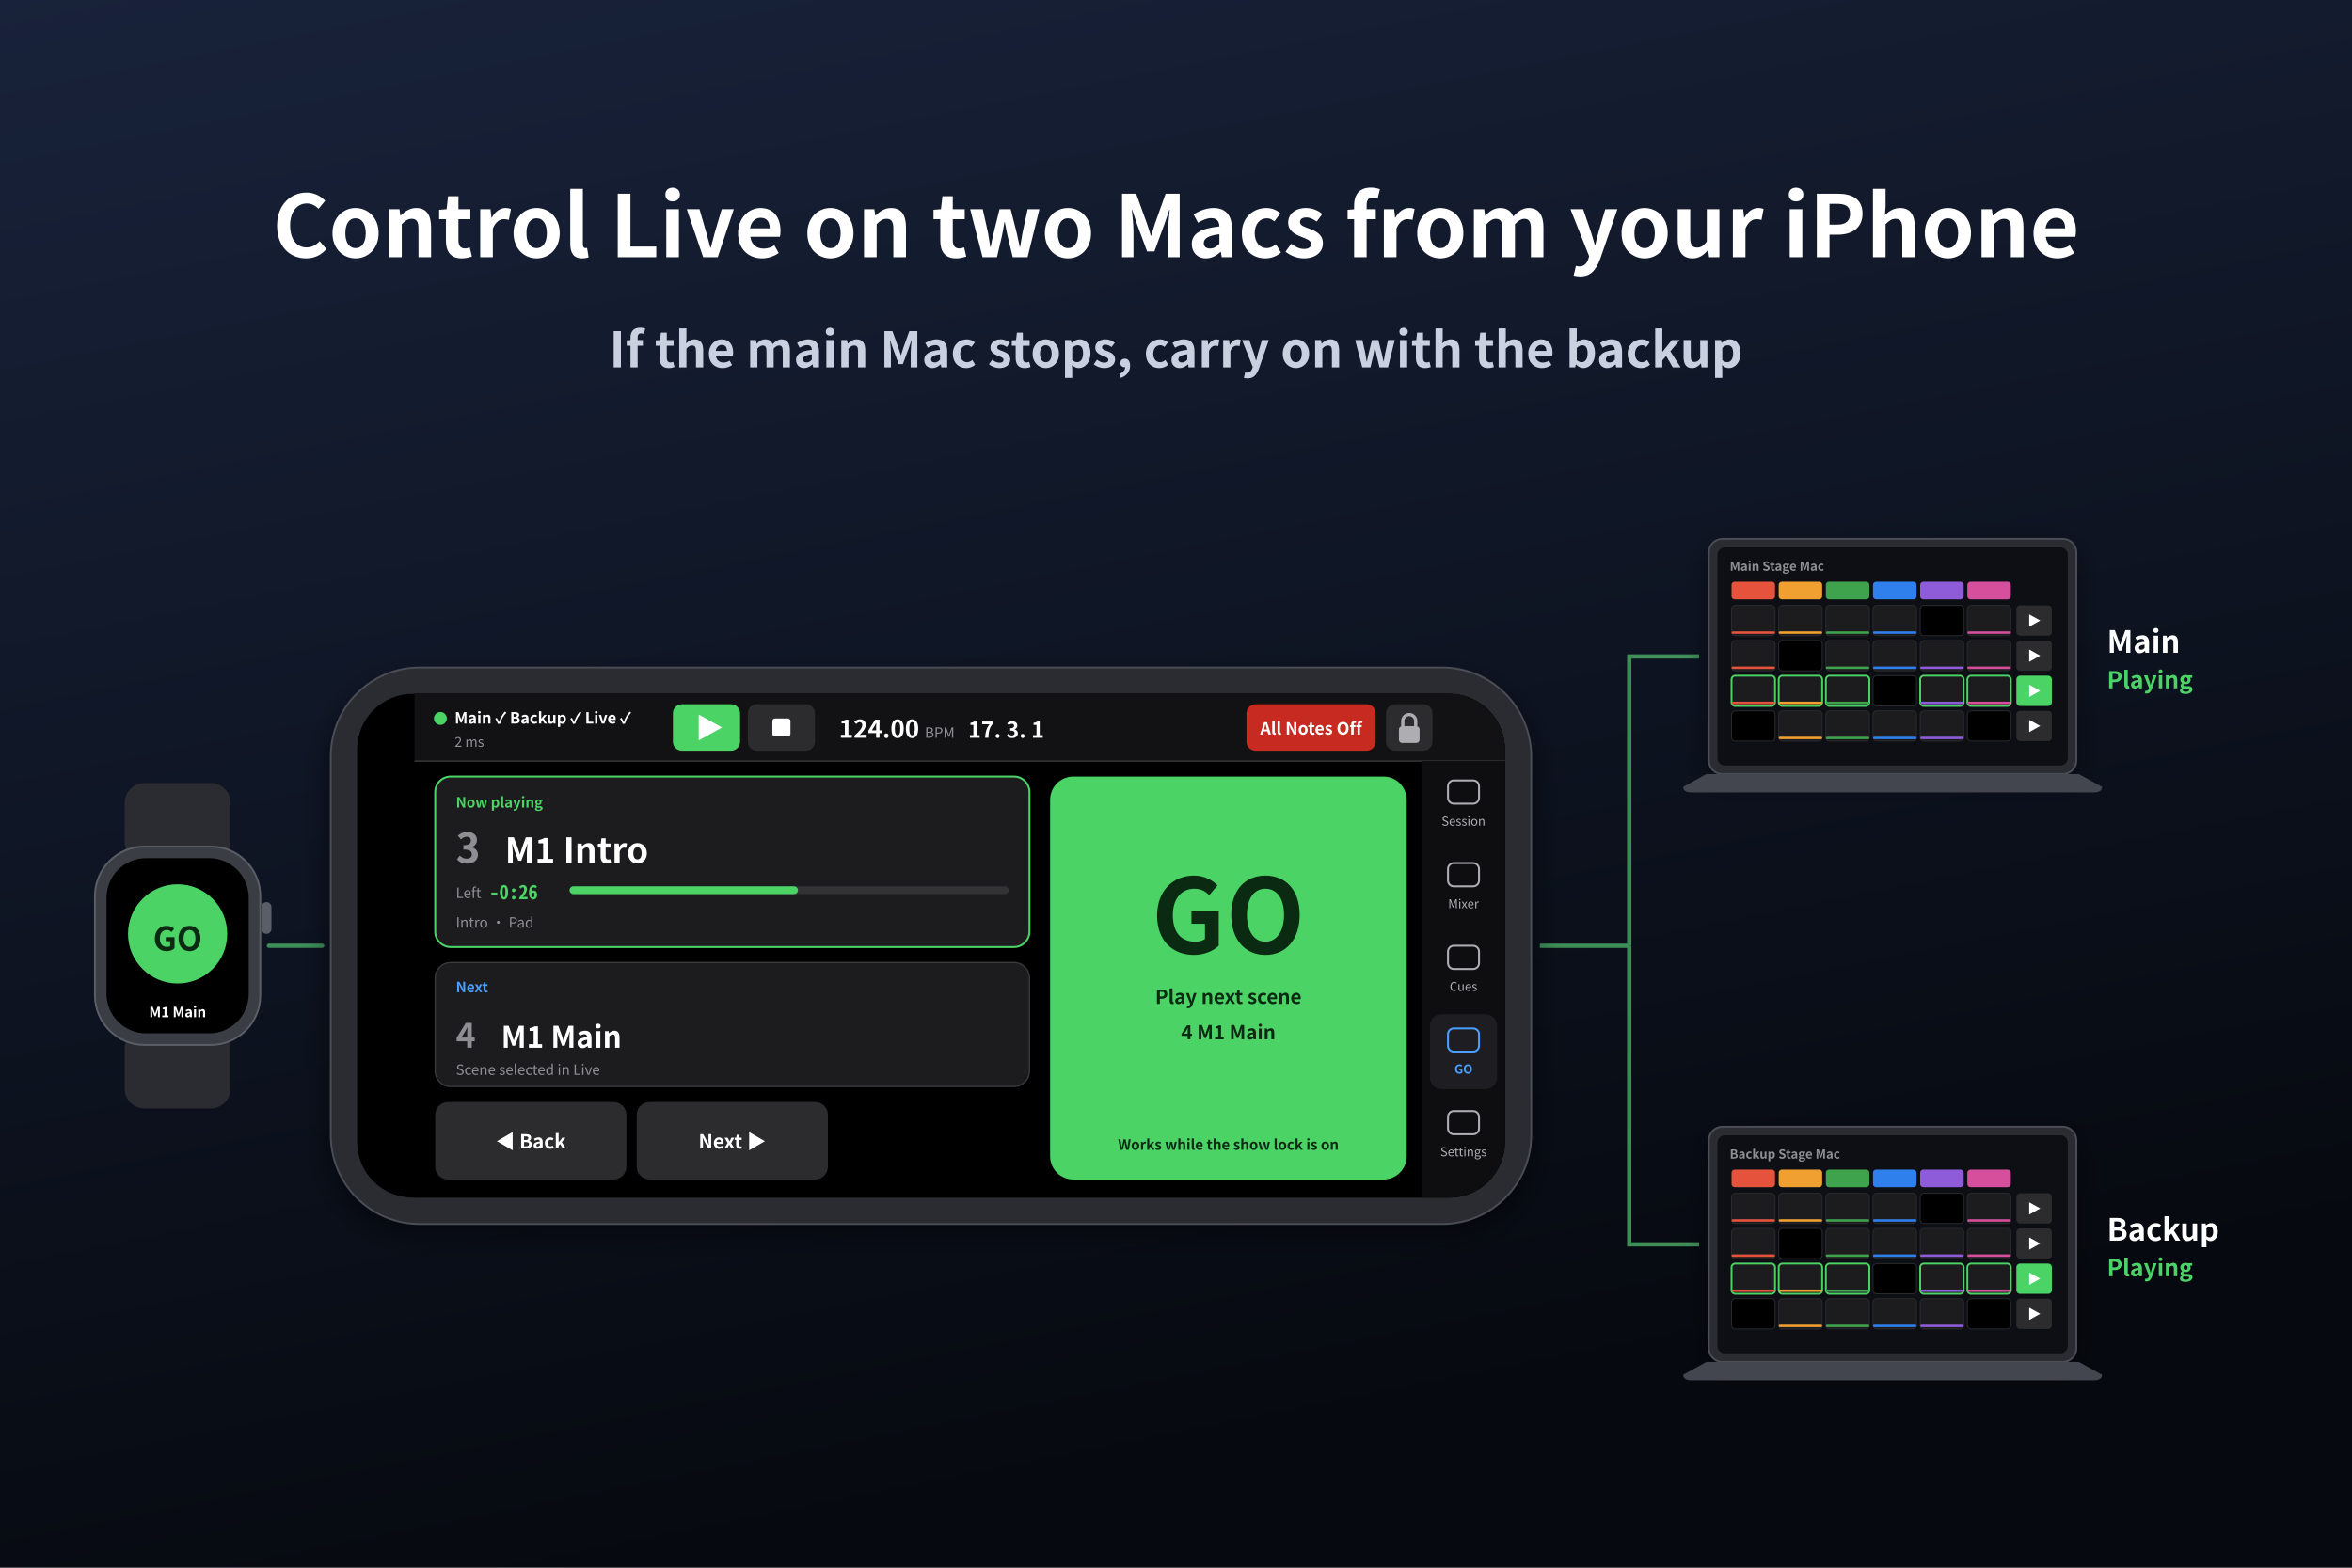
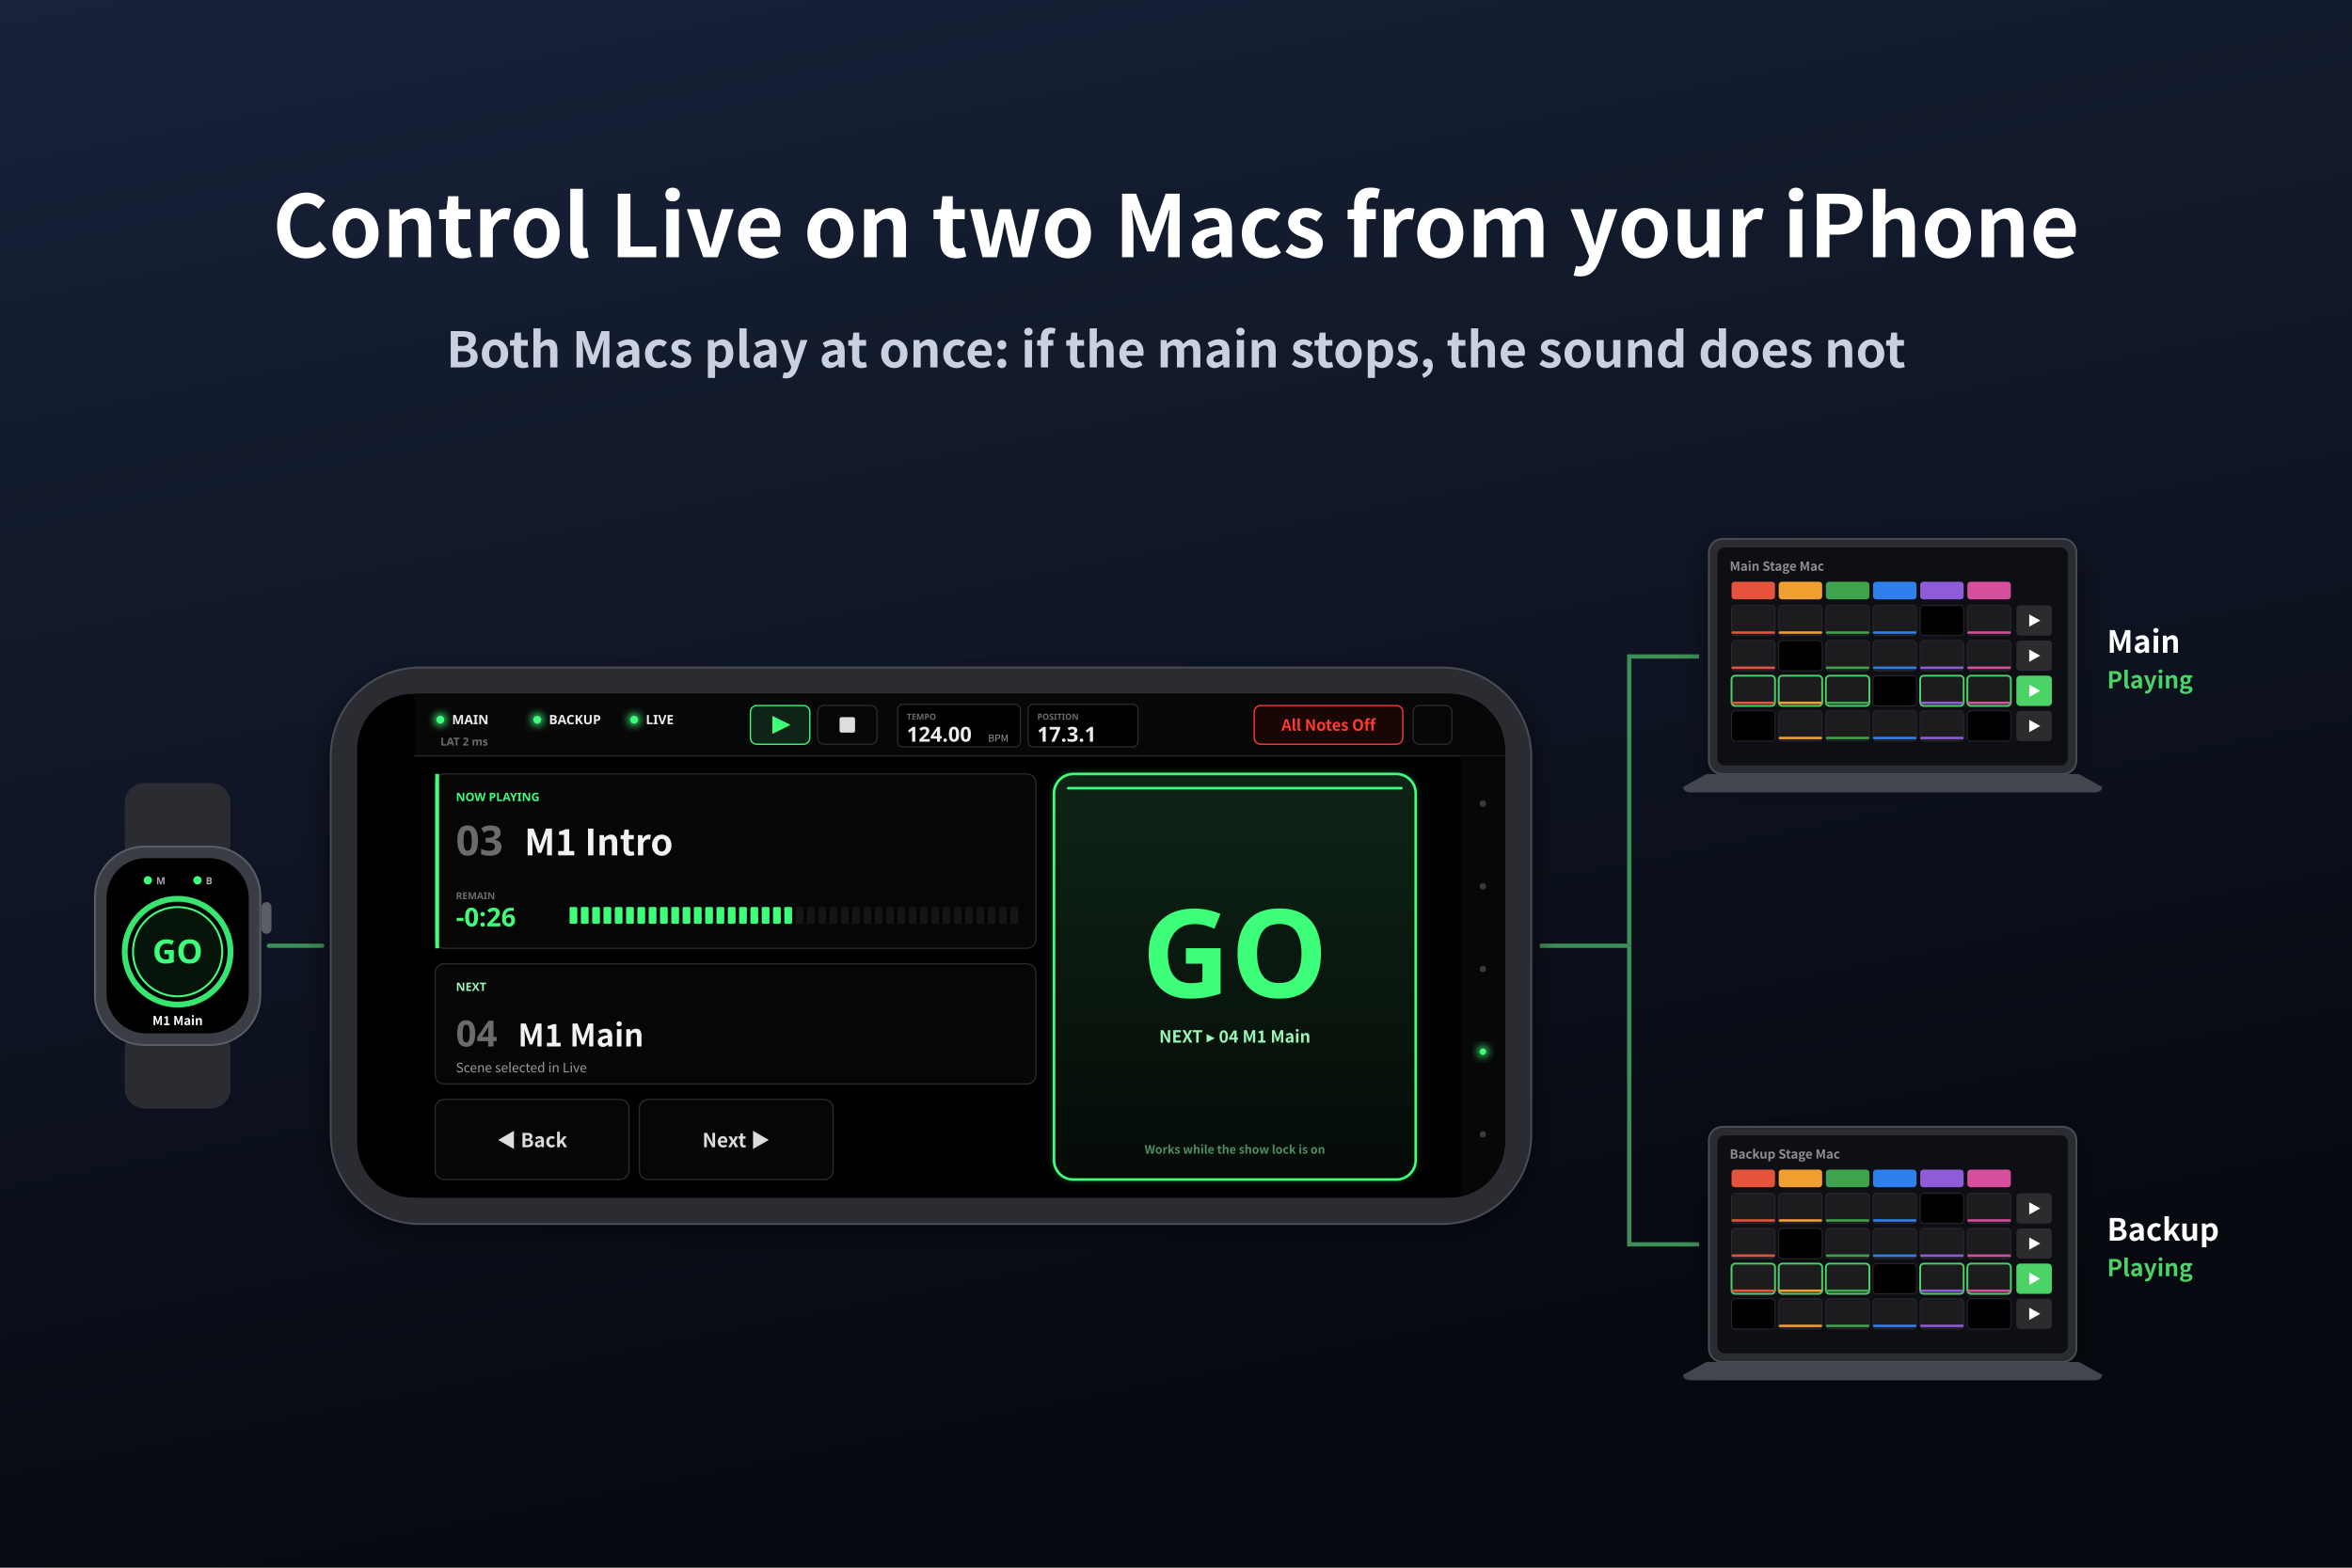
<svg xmlns="http://www.w3.org/2000/svg" width="3840" height="2560" viewBox="0 0 3840 2560">
  <defs>
    <linearGradient id="bg" x1="0" y1="0" x2="0.3" y2="1">
      <stop offset="0" stop-color="#18223A" />
      <stop offset="1" stop-color="#06090F" />
    </linearGradient>
    <filter id="soft" x="-10%" y="-10%" width="120%" height="140%">
      <feGaussianBlur stdDeviation="22" />
    </filter>
    <filter id="glow" x="-50%" y="-50%" width="200%" height="200%">
      <feGaussianBlur stdDeviation="9" />
    </filter>
  </defs>
  <rect x="0.0" y="0.0" width="3840.0" height="2560.0" rx="0.0" fill="url(#bg)" />
  <text x="1920.0" y="420.0" font-family="Noto Sans CJK JP" font-size="140" font-weight="800" fill="#FFFFFF" text-anchor="middle">Control Live on two Macs from your iPhone</text>
-   <text x="1920.0" y="600.0" font-family="Noto Sans CJK JP" font-size="80" font-weight="700" fill="#C9D1E0" text-anchor="middle">If the main Mac stops, carry on with the backup</text>
+   <text x="1920.0" y="600.0" font-family="Noto Sans CJK JP" font-size="80" font-weight="700" fill="#C9D1E0" text-anchor="middle">Both Macs play at once: if the main stops, the sound does not</text>
  <line x1="439.0" y1="1544.4" x2="526.0" y2="1544.4" stroke="#3E8E58" stroke-width="7" stroke-linecap="round" />
  <path d="M2514.0 1544.4 H2660.0" stroke="#3E8E58" stroke-width="7" fill="none" />
  <path d="M2660.0 1544.4 V1072.0 H2774.0" stroke="#3E8E58" stroke-width="7" fill="none" />
  <path d="M2660.0 1544.4 V2032.0 H2774.0" stroke="#3E8E58" stroke-width="7" fill="none" />
  <rect x="203.6" y="1278.7" width="172.8" height="129.6" rx="32.4" fill="#2A2C31" />
  <rect x="203.6" y="1680.5" width="172.8" height="129.6" rx="32.4" fill="#2A2C31" />
  <rect x="155.0" y="1382.4" width="270.0" height="324.0" rx="81.0" fill="#3A3D44" stroke="#5A5E66" stroke-width="3" />
  <rect x="173.9" y="1401.3" width="232.2" height="286.2" rx="64.8" fill="#000000" />
  <rect x="427.0" y="1473.1" width="16.2" height="51.8" rx="8.1" fill="#5A5E66" />
-   <circle cx="290.0" cy="1525.0" r="81.0" fill="#4CD366" />
-   <text x="290.0" y="1552.5" font-family="Noto Sans CJK JP" font-size="54.0" font-weight="800" fill="#0A2A12" text-anchor="middle">GO</text>
-   <text x="290.0" y="1661.0" font-family="Noto Sans CJK JP" font-size="22.95" font-weight="700" fill="#FFFFFF" text-anchor="middle">M1 Main</text>
+   <circle cx="241.4" cy="1437.5" r="6.8" fill="#3DFF7A" />
+   <text x="254.9" y="1444.0" font-family="JetBrains Mono" font-size="16.2" font-weight="700" fill="#AAAAAA" text-anchor="start">M</text>
+   <circle cx="322.4" cy="1437.5" r="6.8" fill="#3DFF7A" />
+   <text x="335.9" y="1444.0" font-family="JetBrains Mono" font-size="16.2" font-weight="700" fill="#AAAAAA" text-anchor="start">B</text>
+   <circle cx="290.0" cy="1554.1" r="86.4" fill="none" stroke="#3DFF7A" stroke-width="9.5" opacity="0.9" />
+   <circle cx="290.0" cy="1554.1" r="72.9" fill="#06140A" stroke="#3DFF7A" stroke-width="3.2" />
+   <text x="290.0" y="1573.0" font-family="JetBrains Mono" font-size="54.0" font-weight="800" fill="#3DFF7A" text-anchor="middle">GO</text>
+   <text x="290.0" y="1674.0" font-family="Noto Sans CJK JP" font-size="20.25" font-weight="700" fill="#FFFFFF" text-anchor="middle">M1 Main</text>
  <rect x="534.0" y="1108.0" width="1972.0" height="908.8" rx="145.4" fill="#000000" opacity="0.45" filter="url(#soft)" />
  <rect x="540.0" y="1090.0" width="1960.0" height="908.8" rx="145.4" fill="#2A2C31" stroke="#4A4D55" stroke-width="3" />
  <clipPath id="scr">
    <rect x="583.1" y="1133.1" width="1873.8" height="822.5" rx="90.5" />
  </clipPath>
  <g clip-path="url(#scr)">
    <rect x="583.1" y="1133.1" width="1873.8" height="822.5" rx="0.0" fill="#000000" />
    <g transform="translate(676.8 1133.1) scale(1.05455)">
+       <defs>
+         <filter id="ledglow" x="-50%" y="-50%" width="200%" height="200%">
+           <feGaussianBlur stdDeviation="6" />
+         </filter>
+         <linearGradient id="gokey" x1="0" y1="0" x2="0" y2="1">
+           <stop offset="0" stop-color="#0E2416" />
+           <stop offset="1" stop-color="#050B07" />
+         </linearGradient>
+       </defs>
      <rect x="0.0" y="0.0" width="1688.0" height="780.0" rx="0.0" fill="#000000" />
-       <rect x="0.0" y="0.0" width="1688.0" height="104.0" rx="0.0" fill="#121214" />
-       <line x1="0" y1="104" x2="1688" y2="104" stroke="#3A3A3C" stroke-width="2" />
-       <circle cx="40" cy="38" r="10" fill="#4CD366" />
-       <text x="62.0" y="46.0" font-family="Noto Sans CJK JP" font-size="24" font-weight="700" fill="#FFFFFF" text-anchor="start">Main ✓ Backup ✓ Live ✓</text>
-       <text x="62.0" y="82.0" font-family="Noto Sans CJK JP" font-size="21" font-weight="400" fill="#8E8E93" text-anchor="start">2 ms</text>
-       <rect x="400.0" y="16.0" width="104.0" height="72.0" rx="14.0" fill="#4CD366" />
-       <path d="M440 32 L476 52 L440 72 Z" fill="#FFFFFF" />
-       <rect x="516.0" y="16.0" width="104.0" height="72.0" rx="14.0" fill="#2C2C2E" />
-       <rect x="554.0" y="38.0" width="28.0" height="28.0" rx="4.0" fill="#FFFFFF" />
-       <text x="657.0" y="68.0" font-family="Noto Sans CJK JP" font-size="38" font-weight="700" fill="#FFFFFF" text-anchor="start">124.00</text>
-       <text x="790.0" y="68.0" font-family="Noto Sans CJK JP" font-size="22" font-weight="400" fill="#8E8E93" text-anchor="start">BPM</text>
-       <text x="857.0" y="68.0" font-family="Noto Sans CJK JP" font-size="34" font-weight="700" fill="#FFFFFF" text-anchor="start">17. 3. 1</text>
-       <rect x="1288.0" y="16.0" width="200.0" height="72.0" rx="14.0" fill="#C62A20" />
-       <text x="1388.0" y="63.0" font-family="Noto Sans CJK JP" font-size="26" font-weight="700" fill="#FFFFFF" text-anchor="middle">All Notes Off</text>
-       <rect x="1504.0" y="16.0" width="72.0" height="72.0" rx="14.0" fill="#2C2C2E" />
-       <rect x="1524.0" y="50.0" width="32.0" height="26.0" rx="5.0" fill="#AEAEB2" />
-       <path d="M1530 50 v-8 a10 10 0 0 1 20 0 v8" fill="none" stroke="#AEAEB2" stroke-width="5" />
-       <rect x="1560.0" y="104.0" width="128.0" height="676.0" rx="0.0" fill="#0E0E10" />
-       <rect x="1600.0" y="134.0" width="48.0" height="36.0" rx="9.0" fill="none" stroke="#AEAEB2" stroke-width="3" />
-       <text x="1624.0" y="204.0" font-family="Noto Sans CJK JP" font-size="19" font-weight="400" fill="#AEAEB2" text-anchor="middle">Session</text>
-       <rect x="1600.0" y="262.0" width="48.0" height="36.0" rx="9.0" fill="none" stroke="#AEAEB2" stroke-width="3" />
-       <text x="1624.0" y="332.0" font-family="Noto Sans CJK JP" font-size="19" font-weight="400" fill="#AEAEB2" text-anchor="middle">Mixer</text>
-       <rect x="1600.0" y="390.0" width="48.0" height="36.0" rx="9.0" fill="none" stroke="#AEAEB2" stroke-width="3" />
-       <text x="1624.0" y="460.0" font-family="Noto Sans CJK JP" font-size="19" font-weight="400" fill="#AEAEB2" text-anchor="middle">Cues</text>
-       <rect x="1572.0" y="496.0" width="104.0" height="116.0" rx="18.0" fill="#1E1E22" />
-       <rect x="1600.0" y="518.0" width="48.0" height="36.0" rx="9.0" fill="none" stroke="#4A9EFF" stroke-width="3" />
-       <text x="1624.0" y="588.0" font-family="Noto Sans CJK JP" font-size="19" font-weight="700" fill="#4A9EFF" text-anchor="middle">GO</text>
-       <rect x="1600.0" y="646.0" width="48.0" height="36.0" rx="9.0" fill="none" stroke="#AEAEB2" stroke-width="3" />
-       <text x="1624.0" y="716.0" font-family="Noto Sans CJK JP" font-size="19" font-weight="400" fill="#AEAEB2" text-anchor="middle">Settings</text>
-       <rect x="32.0" y="128.0" width="920.0" height="264.0" rx="24.0" fill="#1C1C1E" stroke="#4CD366" stroke-width="3" />
-       <text x="64.0" y="176.0" font-family="Noto Sans CJK JP" font-size="22" font-weight="700" fill="#4CD366" text-anchor="start">Now playing</text>
-       <text x="64.0" y="262.0" font-family="Noto Sans CJK JP" font-size="64" font-weight="700" fill="#8E8E93" text-anchor="start">3</text>
-       <text x="140.0" y="262.0" font-family="Noto Sans CJK JP" font-size="54" font-weight="700" fill="#FFFFFF" text-anchor="start">M1 Intro</text>
-       <text x="64.0" y="316.0" font-family="Noto Sans CJK JP" font-size="22" font-weight="400" fill="#8E8E93" text-anchor="start">Left</text>
-       <text x="116.0" y="318.0" font-family="Noto Sans Mono CJK JP" font-size="30" font-weight="700" fill="#4CD366" text-anchor="start">-0:26</text>
-       <rect x="240.0" y="298.0" width="680.0" height="12.0" rx="6.0" fill="#333336" />
-       <rect x="240.0" y="298.0" width="353.6" height="12.0" rx="6.0" fill="#4CD366" />
-       <text x="64.0" y="362.0" font-family="Noto Sans CJK JP" font-size="22" font-weight="400" fill="#8E8E93" text-anchor="start">Intro ・ Pad</text>
-       <rect x="32.0" y="416.0" width="920.0" height="192.0" rx="24.0" fill="#1C1C1E" stroke="#3A3A3C" stroke-width="2" />
-       <text x="64.0" y="462.0" font-family="Noto Sans CJK JP" font-size="22" font-weight="700" fill="#4A9EFF" text-anchor="start">Next</text>
-       <text x="64.0" y="548.0" font-family="Noto Sans CJK JP" font-size="52" font-weight="700" fill="#8E8E93" text-anchor="start">4</text>
-       <text x="134.0" y="548.0" font-family="Noto Sans CJK JP" font-size="46" font-weight="700" fill="#FFFFFF" text-anchor="start">M1 Main</text>
-       <text x="64.0" y="590.0" font-family="Noto Sans CJK JP" font-size="22" font-weight="400" fill="#8E8E93" text-anchor="start">Scene selected in Live</text>
-       <rect x="32.0" y="632.0" width="296.0" height="120.0" rx="20.0" fill="#2C2C2E" />
-       <text x="180.0" y="704.0" font-family="Noto Sans CJK JP" font-size="30" font-weight="700" fill="#FFFFFF" text-anchor="middle">◀ Back</text>
-       <rect x="344.0" y="632.0" width="296.0" height="120.0" rx="20.0" fill="#2C2C2E" />
-       <text x="492.0" y="704.0" font-family="Noto Sans CJK JP" font-size="30" font-weight="700" fill="#FFFFFF" text-anchor="middle">Next ▶</text>
-       <rect x="984.0" y="128.0" width="552.0" height="624.0" rx="36.0" fill="#4CD366" />
-       <text x="1260.0" y="402.0" font-family="Noto Sans CJK JP" font-size="160" font-weight="800" fill="#0A2A12" text-anchor="middle">GO</text>
-       <text x="1260.0" y="480.0" font-family="Noto Sans CJK JP" font-size="30" font-weight="700" fill="#0A2A12" text-anchor="middle">Play next scene</text>
-       <text x="1260.0" y="535.0" font-family="Noto Sans CJK JP" font-size="30" font-weight="700" fill="#0A2A12" text-anchor="middle">4 M1 Main</text>
-       <text x="1260.0" y="706.0" font-family="Noto Sans CJK JP" font-size="22" font-weight="700" fill="#0A2A12" text-anchor="middle">Works while the show lock is on</text>
+       <rect x="0.0" y="0.0" width="1688.0" height="96.0" rx="0.0" fill="#070707" />
+       <line x1="0" y1="96" x2="1688" y2="96" stroke="#2A2A2A" stroke-width="2" />
+       <circle cx="40" cy="40" r="9" fill="#3DFF7A" filter="url(#ledglow)" />
+       <circle cx="40" cy="40" r="6" fill="#3DFF7A" />
+       <text x="58.0" y="47.0" font-family="JetBrains Mono" font-size="20" font-weight="700" fill="#EDEDED" text-anchor="start">MAIN</text>
+       <circle cx="190" cy="40" r="9" fill="#3DFF7A" filter="url(#ledglow)" />
+       <circle cx="190" cy="40" r="6" fill="#3DFF7A" />
+       <text x="208.0" y="47.0" font-family="JetBrains Mono" font-size="20" font-weight="700" fill="#EDEDED" text-anchor="start">BACKUP</text>
+       <circle cx="340" cy="40" r="9" fill="#3DFF7A" filter="url(#ledglow)" />
+       <circle cx="340" cy="40" r="6" fill="#3DFF7A" />
+       <text x="358.0" y="47.0" font-family="JetBrains Mono" font-size="20" font-weight="700" fill="#EDEDED" text-anchor="start">LIVE</text>
+       <text x="40.0" y="80.0" font-family="JetBrains Mono" font-size="17" font-weight="700" fill="#6B6B6B" text-anchor="start">LAT 2 ms</text>
+       <rect x="520.0" y="18.0" width="92.0" height="60.0" rx="10.0" fill="#0E2416" stroke="#3DFF7A" stroke-width="2" />
+       <path d="M554 34 L582 48 L554 62 Z" fill="#3DFF7A" />
+       <rect x="624.0" y="18.0" width="92.0" height="60.0" rx="10.0" fill="#060606" stroke="#2A2A2A" stroke-width="2" />
+       <rect x="658.0" y="36.0" width="24.0" height="24.0" rx="3.0" fill="#DDDDDD" />
+       <rect x="748.0" y="16.0" width="190.0" height="66.0" rx="8.0" fill="#000000" stroke="#2A2A2A" stroke-width="2" />
+       <text x="762.0" y="40.0" font-family="JetBrains Mono" font-size="13" font-weight="700" fill="#6B6B6B" text-anchor="start">TEMPO</text>
+       <text x="762.0" y="74.0" font-family="JetBrains Mono" font-size="32" font-weight="700" fill="#EDEDED" text-anchor="start">124.00</text>
+       <text x="888.0" y="74.0" font-family="Noto Sans CJK JP" font-size="15" font-weight="400" fill="#9A9A9A" text-anchor="start">BPM</text>
+       <rect x="950.0" y="16.0" width="170.0" height="66.0" rx="8.0" fill="#000000" stroke="#2A2A2A" stroke-width="2" />
+       <text x="964.0" y="40.0" font-family="JetBrains Mono" font-size="13" font-weight="700" fill="#6B6B6B" text-anchor="start">POSITION</text>
+       <text x="964.0" y="74.0" font-family="JetBrains Mono" font-size="32" font-weight="700" fill="#EDEDED" text-anchor="start">17.3.1</text>
+       <rect x="1300.0" y="18.0" width="230.0" height="60.0" rx="10.0" fill="#1A0605" stroke="#FF3B30" stroke-width="2" />
+       <text x="1415.0" y="57.0" font-family="Noto Sans CJK JP" font-size="24" font-weight="700" fill="#FF3B30" text-anchor="middle">All Notes Off</text>
+       <rect x="1546.0" y="18.0" width="60.0" height="60.0" rx="10.0" fill="#060606" stroke="#2A2A2A" stroke-width="2" />
+       <rect x="1620.0" y="96.0" width="68.0" height="684.0" rx="0.0" fill="#070707" />
+       <circle cx="1654" cy="170" r="5" fill="#3A3A3A" />
+       <circle cx="1654" cy="298" r="5" fill="#3A3A3A" />
+       <circle cx="1654" cy="426" r="5" fill="#3A3A3A" />
+       <circle cx="1654" cy="554" r="8" fill="#3DFF7A" filter="url(#ledglow)" />
+       <circle cx="1654" cy="554" r="5" fill="#3DFF7A" />
+       <circle cx="1654" cy="682" r="5" fill="#3A3A3A" />
+       <rect x="32.0" y="124.0" width="930.0" height="270.0" rx="14.0" fill="#060606" stroke="#2A2A2A" stroke-width="2" />
+       <rect x="32" y="124" width="6" height="270" fill="#3DFF7A" />
+       <text x="64.0" y="166.0" font-family="JetBrains Mono" font-size="18" font-weight="700" fill="#3DFF7A" text-anchor="start">NOW PLAYING</text>
+       <text x="64.0" y="250.0" font-family="JetBrains Mono" font-size="64" font-weight="700" fill="#6B6B6B" text-anchor="start">03</text>
+       <text x="170.0" y="250.0" font-family="Noto Sans CJK JP" font-size="56" font-weight="700" fill="#F2F2F2" text-anchor="start">M1 Intro</text>
+       <text x="64.0" y="318.0" font-family="JetBrains Mono" font-size="15" font-weight="700" fill="#6B6B6B" text-anchor="start">REMAIN</text>
+       <text x="64.0" y="360.0" font-family="JetBrains Mono" font-size="40" font-weight="700" fill="#3DFF7A" text-anchor="start">-0:26</text>
+       <rect x="240.0" y="330.0" width="12.0" height="26.0" rx="2.0" fill="#3DFF7A" />
+       <rect x="257.5" y="330.0" width="12.0" height="26.0" rx="2.0" fill="#3DFF7A" />
+       <rect x="275.0" y="330.0" width="12.0" height="26.0" rx="2.0" fill="#3DFF7A" />
+       <rect x="292.5" y="330.0" width="12.0" height="26.0" rx="2.0" fill="#3DFF7A" />
+       <rect x="310.0" y="330.0" width="12.0" height="26.0" rx="2.0" fill="#3DFF7A" />
+       <rect x="327.5" y="330.0" width="12.0" height="26.0" rx="2.0" fill="#3DFF7A" />
+       <rect x="345.0" y="330.0" width="12.0" height="26.0" rx="2.0" fill="#3DFF7A" />
+       <rect x="362.5" y="330.0" width="12.0" height="26.0" rx="2.0" fill="#3DFF7A" />
+       <rect x="380.0" y="330.0" width="12.0" height="26.0" rx="2.0" fill="#3DFF7A" />
+       <rect x="397.5" y="330.0" width="12.0" height="26.0" rx="2.0" fill="#3DFF7A" />
+       <rect x="415.0" y="330.0" width="12.0" height="26.0" rx="2.0" fill="#3DFF7A" />
+       <rect x="432.5" y="330.0" width="12.0" height="26.0" rx="2.0" fill="#3DFF7A" />
+       <rect x="450.0" y="330.0" width="12.0" height="26.0" rx="2.0" fill="#3DFF7A" />
+       <rect x="467.5" y="330.0" width="12.0" height="26.0" rx="2.0" fill="#3DFF7A" />
+       <rect x="485.0" y="330.0" width="12.0" height="26.0" rx="2.0" fill="#3DFF7A" />
+       <rect x="502.5" y="330.0" width="12.0" height="26.0" rx="2.0" fill="#3DFF7A" />
+       <rect x="520.0" y="330.0" width="12.0" height="26.0" rx="2.0" fill="#3DFF7A" />
+       <rect x="537.5" y="330.0" width="12.0" height="26.0" rx="2.0" fill="#3DFF7A" />
+       <rect x="555.0" y="330.0" width="12.0" height="26.0" rx="2.0" fill="#3DFF7A" />
+       <rect x="572.5" y="330.0" width="12.0" height="26.0" rx="2.0" fill="#3DFF7A" />
+       <rect x="590.0" y="330.0" width="12.0" height="26.0" rx="2.0" fill="#151515" />
+       <rect x="607.5" y="330.0" width="12.0" height="26.0" rx="2.0" fill="#151515" />
+       <rect x="625.0" y="330.0" width="12.0" height="26.0" rx="2.0" fill="#151515" />
+       <rect x="642.5" y="330.0" width="12.0" height="26.0" rx="2.0" fill="#151515" />
+       <rect x="660.0" y="330.0" width="12.0" height="26.0" rx="2.0" fill="#151515" />
+       <rect x="677.5" y="330.0" width="12.0" height="26.0" rx="2.0" fill="#151515" />
+       <rect x="695.0" y="330.0" width="12.0" height="26.0" rx="2.0" fill="#151515" />
+       <rect x="712.5" y="330.0" width="12.0" height="26.0" rx="2.0" fill="#151515" />
+       <rect x="730.0" y="330.0" width="12.0" height="26.0" rx="2.0" fill="#151515" />
+       <rect x="747.5" y="330.0" width="12.0" height="26.0" rx="2.0" fill="#151515" />
+       <rect x="765.0" y="330.0" width="12.0" height="26.0" rx="2.0" fill="#151515" />
+       <rect x="782.5" y="330.0" width="12.0" height="26.0" rx="2.0" fill="#151515" />
+       <rect x="800.0" y="330.0" width="12.0" height="26.0" rx="2.0" fill="#151515" />
+       <rect x="817.5" y="330.0" width="12.0" height="26.0" rx="2.0" fill="#151515" />
+       <rect x="835.0" y="330.0" width="12.0" height="26.0" rx="2.0" fill="#151515" />
+       <rect x="852.5" y="330.0" width="12.0" height="26.0" rx="2.0" fill="#151515" />
+       <rect x="870.0" y="330.0" width="12.0" height="26.0" rx="2.0" fill="#151515" />
+       <rect x="887.5" y="330.0" width="12.0" height="26.0" rx="2.0" fill="#151515" />
+       <rect x="905.0" y="330.0" width="12.0" height="26.0" rx="2.0" fill="#151515" />
+       <rect x="922.5" y="330.0" width="12.0" height="26.0" rx="2.0" fill="#151515" />
+       <rect x="32.0" y="418.0" width="930.0" height="186.0" rx="14.0" fill="#060606" stroke="#2A2A2A" stroke-width="2" />
+       <text x="64.0" y="460.0" font-family="JetBrains Mono" font-size="18" font-weight="700" fill="#9AF5B7" text-anchor="start">NEXT</text>
+       <text x="64.0" y="546.0" font-family="JetBrains Mono" font-size="56" font-weight="700" fill="#6B6B6B" text-anchor="start">04</text>
+       <text x="160.0" y="546.0" font-family="Noto Sans CJK JP" font-size="48" font-weight="700" fill="#F2F2F2" text-anchor="start">M1 Main</text>
+       <text x="64.0" y="586.0" font-family="Noto Sans CJK JP" font-size="20" font-weight="400" fill="#9A9A9A" text-anchor="start">Scene selected in Live</text>
+       <rect x="32.0" y="628.0" width="300.0" height="124.0" rx="14.0" fill="#060606" stroke="#2A2A2A" stroke-width="2" />
+       <text x="182.0" y="702.0" font-family="Noto Sans CJK JP" font-size="30" font-weight="700" fill="#DDDDDD" text-anchor="middle">◀ Back</text>
+       <rect x="348.0" y="628.0" width="300.0" height="124.0" rx="14.0" fill="#060606" stroke="#2A2A2A" stroke-width="2" />
+       <text x="498.0" y="702.0" font-family="Noto Sans CJK JP" font-size="30" font-weight="700" fill="#DDDDDD" text-anchor="middle">Next ▶</text>
+       <rect x="990" y="124" width="560" height="628" rx="30" fill="#3DFF7A" opacity="0.350" filter="url(#ledglow)" />
+       <rect x="990.0" y="124.0" width="560.0" height="628.0" rx="30.0" fill="url(#gokey)" stroke="#3DFF7A" stroke-width="4" />
+       <rect x="1010.0" y="144.0" width="520.0" height="4.0" rx="2.0" fill="#3DFF7A" />
+       <text x="1270.0" y="470.0" font-family="JetBrains Mono" font-size="190" font-weight="800" fill="#3DFF7A" text-anchor="middle">GO</text>
+       <text x="1270.0" y="540.0" font-family="Noto Sans CJK JP" font-size="26" font-weight="700" fill="#9AF5B7" text-anchor="middle">NEXT ▸ 04  M1 Main</text>
+       <text x="1270.0" y="712.0" font-family="Noto Sans CJK JP" font-size="18" font-weight="700" fill="#4C8F63" text-anchor="middle">Works while the show lock is on</text>
    </g>
  </g>
  <rect x="603.7" y="1453.9" width="39.3" height="181.0" rx="19.7" fill="#000000" />
  <rect x="2790.0" y="894.0" width="600.0" height="384.0" rx="22" fill="#000" opacity="0.45" filter="url(#soft)" />
  <rect x="2790.0" y="880.0" width="600.0" height="384.0" rx="22.0" fill="#2A2C31" stroke="#4A4D55" stroke-width="3" />
  <rect x="2804.0" y="894.0" width="572.0" height="356.0" rx="12.0" fill="#0D0F14" />
  <path d="M2786.0 1264.0 H3394.0 L3432.0 1285.0 Q3432.0 1294.0 3418.0 1294.0 H2762.0 Q2748.0 1294.0 2748.0 1285.0 Z" fill="#43464E" />
  <text x="2824.0" y="932.0" font-family="Noto Sans CJK JP" font-size="20.4" font-weight="700" fill="#8E8E93" text-anchor="start">Main Stage Mac</text>
  <rect x="2827.0" y="950.0" width="71.0" height="28.7" rx="5.0" fill="#E5533D" />
  <rect x="2904.0" y="950.0" width="71.0" height="28.7" rx="5.0" fill="#F0A030" />
  <rect x="2981.0" y="950.0" width="71.0" height="28.7" rx="5.0" fill="#3FA34D" />
  <rect x="3058.0" y="950.0" width="71.0" height="28.7" rx="5.0" fill="#2F80ED" />
  <rect x="3135.0" y="950.0" width="71.0" height="28.7" rx="5.0" fill="#8E5BD9" />
  <rect x="3212.0" y="950.0" width="71.0" height="28.7" rx="5.0" fill="#D64F9C" />
  <rect x="2827.0" y="988.6" width="71.0" height="49.4" rx="6.0" fill="#1C1C1E" stroke="#2A2A2E" stroke-width="1.5" />
  <rect x="2827.0" y="1031.0" width="71.0" height="4.0" rx="2.0" fill="#E5533D" />
  <rect x="2904.0" y="988.6" width="71.0" height="49.4" rx="6.0" fill="#1C1C1E" stroke="#2A2A2E" stroke-width="1.5" />
  <rect x="2904.0" y="1031.0" width="71.0" height="4.0" rx="2.0" fill="#F0A030" />
  <rect x="2981.0" y="988.6" width="71.0" height="49.4" rx="6.0" fill="#1C1C1E" stroke="#2A2A2E" stroke-width="1.5" />
  <rect x="2981.0" y="1031.0" width="71.0" height="4.0" rx="2.0" fill="#3FA34D" />
  <rect x="3058.0" y="988.6" width="71.0" height="49.4" rx="6.0" fill="#1C1C1E" stroke="#2A2A2E" stroke-width="1.5" />
  <rect x="3058.0" y="1031.0" width="71.0" height="4.0" rx="2.0" fill="#2F80ED" />
  <rect x="3135.0" y="988.6" width="71.0" height="49.4" rx="6.0" fill="#000" stroke="#2A2A2E" stroke-width="1.5" />
  <rect x="3212.0" y="988.6" width="71.0" height="49.4" rx="6.0" fill="#1C1C1E" stroke="#2A2A2E" stroke-width="1.5" />
  <rect x="3212.0" y="1031.0" width="71.0" height="4.0" rx="2.0" fill="#D64F9C" />
  <rect x="3292.0" y="988.6" width="58.0" height="49.4" rx="6.0" fill="#2C2C2E" />
  <path d="M3313.0 1003.3 L3331.0 1013.3 L3313.0 1023.3 Z" fill="#FFFFFF" />
  <rect x="2827.0" y="1046.0" width="71.0" height="49.4" rx="6.0" fill="#1C1C1E" stroke="#2A2A2E" stroke-width="1.5" />
  <rect x="2827.0" y="1088.4" width="71.0" height="4.0" rx="2.0" fill="#E5533D" />
  <rect x="2904.0" y="1046.0" width="71.0" height="49.4" rx="6.0" fill="#000" stroke="#2A2A2E" stroke-width="1.5" />
  <rect x="2981.0" y="1046.0" width="71.0" height="49.4" rx="6.0" fill="#1C1C1E" stroke="#2A2A2E" stroke-width="1.5" />
  <rect x="2981.0" y="1088.4" width="71.0" height="4.0" rx="2.0" fill="#3FA34D" />
  <rect x="3058.0" y="1046.0" width="71.0" height="49.4" rx="6.0" fill="#1C1C1E" stroke="#2A2A2E" stroke-width="1.5" />
  <rect x="3058.0" y="1088.4" width="71.0" height="4.0" rx="2.0" fill="#2F80ED" />
  <rect x="3135.0" y="1046.0" width="71.0" height="49.4" rx="6.0" fill="#1C1C1E" stroke="#2A2A2E" stroke-width="1.5" />
  <rect x="3135.0" y="1088.4" width="71.0" height="4.0" rx="2.0" fill="#8E5BD9" />
  <rect x="3212.0" y="1046.0" width="71.0" height="49.4" rx="6.0" fill="#1C1C1E" stroke="#2A2A2E" stroke-width="1.5" />
  <rect x="3212.0" y="1088.4" width="71.0" height="4.0" rx="2.0" fill="#D64F9C" />
  <rect x="3292.0" y="1046.0" width="58.0" height="49.4" rx="6.0" fill="#2C2C2E" />
  <path d="M3313.0 1060.7 L3331.0 1070.7 L3313.0 1080.7 Z" fill="#FFFFFF" />
  <rect x="2827.0" y="1103.4" width="71.0" height="49.4" rx="6.0" fill="#1C1C1E" stroke="#4CD366" stroke-width="3" />
  <rect x="2827.0" y="1145.8" width="71.0" height="4.0" rx="2.0" fill="#E5533D" />
  <rect x="2904.0" y="1103.4" width="71.0" height="49.4" rx="6.0" fill="#1C1C1E" stroke="#4CD366" stroke-width="3" />
  <rect x="2904.0" y="1145.8" width="71.0" height="4.0" rx="2.0" fill="#F0A030" />
  <rect x="2981.0" y="1103.4" width="71.0" height="49.4" rx="6.0" fill="#1C1C1E" stroke="#4CD366" stroke-width="3" />
  <rect x="2981.0" y="1145.8" width="71.0" height="4.0" rx="2.0" fill="#3FA34D" />
  <rect x="3058.0" y="1103.4" width="71.0" height="49.4" rx="6.0" fill="#000" stroke="#2A2A2E" stroke-width="1.5" />
  <rect x="3135.0" y="1103.4" width="71.0" height="49.4" rx="6.0" fill="#1C1C1E" stroke="#4CD366" stroke-width="3" />
  <rect x="3135.0" y="1145.8" width="71.0" height="4.0" rx="2.0" fill="#8E5BD9" />
  <rect x="3212.0" y="1103.4" width="71.0" height="49.4" rx="6.0" fill="#1C1C1E" stroke="#4CD366" stroke-width="3" />
  <rect x="3212.0" y="1145.8" width="71.0" height="4.0" rx="2.0" fill="#D64F9C" />
  <rect x="3292.0" y="1103.4" width="58.0" height="49.4" rx="6.0" fill="#4CD366" />
  <path d="M3313.0 1118.1 L3331.0 1128.1 L3313.0 1138.1 Z" fill="#FFFFFF" />
  <rect x="2827.0" y="1160.8" width="71.0" height="49.4" rx="6.0" fill="#000" stroke="#2A2A2E" stroke-width="1.5" />
  <rect x="2904.0" y="1160.8" width="71.0" height="49.4" rx="6.0" fill="#1C1C1E" stroke="#2A2A2E" stroke-width="1.5" />
  <rect x="2904.0" y="1203.1" width="71.0" height="4.0" rx="2.0" fill="#F0A030" />
  <rect x="2981.0" y="1160.8" width="71.0" height="49.4" rx="6.0" fill="#1C1C1E" stroke="#2A2A2E" stroke-width="1.5" />
  <rect x="2981.0" y="1203.1" width="71.0" height="4.0" rx="2.0" fill="#3FA34D" />
  <rect x="3058.0" y="1160.8" width="71.0" height="49.4" rx="6.0" fill="#1C1C1E" stroke="#2A2A2E" stroke-width="1.5" />
  <rect x="3058.0" y="1203.1" width="71.0" height="4.0" rx="2.0" fill="#2F80ED" />
  <rect x="3135.0" y="1160.8" width="71.0" height="49.4" rx="6.0" fill="#1C1C1E" stroke="#2A2A2E" stroke-width="1.5" />
  <rect x="3135.0" y="1203.1" width="71.0" height="4.0" rx="2.0" fill="#8E5BD9" />
  <rect x="3212.0" y="1160.8" width="71.0" height="49.4" rx="6.0" fill="#000" stroke="#2A2A2E" stroke-width="1.5" />
  <rect x="3292.0" y="1160.8" width="58.0" height="49.4" rx="6.0" fill="#2C2C2E" />
  <path d="M3313.0 1175.5 L3331.0 1185.5 L3313.0 1195.5 Z" fill="#FFFFFF" />
  <rect x="2790.0" y="1854.0" width="600.0" height="384.0" rx="22" fill="#000" opacity="0.45" filter="url(#soft)" />
  <rect x="2790.0" y="1840.0" width="600.0" height="384.0" rx="22.0" fill="#2A2C31" stroke="#4A4D55" stroke-width="3" />
  <rect x="2804.0" y="1854.0" width="572.0" height="356.0" rx="12.0" fill="#0D0F14" />
  <path d="M2786.0 2224.0 H3394.0 L3432.0 2245.0 Q3432.0 2254.0 3418.0 2254.0 H2762.0 Q2748.0 2254.0 2748.0 2245.0 Z" fill="#43464E" />
  <text x="2824.0" y="1892.0" font-family="Noto Sans CJK JP" font-size="20.4" font-weight="700" fill="#8E8E93" text-anchor="start">Backup Stage Mac</text>
  <rect x="2827.0" y="1910.0" width="71.0" height="28.7" rx="5.0" fill="#E5533D" />
  <rect x="2904.0" y="1910.0" width="71.0" height="28.7" rx="5.0" fill="#F0A030" />
  <rect x="2981.0" y="1910.0" width="71.0" height="28.7" rx="5.0" fill="#3FA34D" />
  <rect x="3058.0" y="1910.0" width="71.0" height="28.7" rx="5.0" fill="#2F80ED" />
  <rect x="3135.0" y="1910.0" width="71.0" height="28.7" rx="5.0" fill="#8E5BD9" />
  <rect x="3212.0" y="1910.0" width="71.0" height="28.7" rx="5.0" fill="#D64F9C" />
  <rect x="2827.0" y="1948.6" width="71.0" height="49.4" rx="6.0" fill="#1C1C1E" stroke="#2A2A2E" stroke-width="1.5" />
  <rect x="2827.0" y="1991.0" width="71.0" height="4.0" rx="2.0" fill="#E5533D" />
  <rect x="2904.0" y="1948.6" width="71.0" height="49.4" rx="6.0" fill="#1C1C1E" stroke="#2A2A2E" stroke-width="1.5" />
  <rect x="2904.0" y="1991.0" width="71.0" height="4.0" rx="2.0" fill="#F0A030" />
  <rect x="2981.0" y="1948.6" width="71.0" height="49.4" rx="6.0" fill="#1C1C1E" stroke="#2A2A2E" stroke-width="1.5" />
  <rect x="2981.0" y="1991.0" width="71.0" height="4.0" rx="2.0" fill="#3FA34D" />
  <rect x="3058.0" y="1948.6" width="71.0" height="49.4" rx="6.0" fill="#1C1C1E" stroke="#2A2A2E" stroke-width="1.5" />
  <rect x="3058.0" y="1991.0" width="71.0" height="4.0" rx="2.0" fill="#2F80ED" />
  <rect x="3135.0" y="1948.6" width="71.0" height="49.4" rx="6.0" fill="#000" stroke="#2A2A2E" stroke-width="1.5" />
  <rect x="3212.0" y="1948.6" width="71.0" height="49.4" rx="6.0" fill="#1C1C1E" stroke="#2A2A2E" stroke-width="1.5" />
  <rect x="3212.0" y="1991.0" width="71.0" height="4.0" rx="2.0" fill="#D64F9C" />
  <rect x="3292.0" y="1948.6" width="58.0" height="49.4" rx="6.0" fill="#2C2C2E" />
  <path d="M3313.0 1963.3 L3331.0 1973.3 L3313.0 1983.3 Z" fill="#FFFFFF" />
  <rect x="2827.0" y="2006.0" width="71.0" height="49.4" rx="6.0" fill="#1C1C1E" stroke="#2A2A2E" stroke-width="1.5" />
  <rect x="2827.0" y="2048.4" width="71.0" height="4.0" rx="2.0" fill="#E5533D" />
  <rect x="2904.0" y="2006.0" width="71.0" height="49.4" rx="6.0" fill="#000" stroke="#2A2A2E" stroke-width="1.5" />
  <rect x="2981.0" y="2006.0" width="71.0" height="49.4" rx="6.0" fill="#1C1C1E" stroke="#2A2A2E" stroke-width="1.5" />
  <rect x="2981.0" y="2048.4" width="71.0" height="4.0" rx="2.0" fill="#3FA34D" />
  <rect x="3058.0" y="2006.0" width="71.0" height="49.4" rx="6.0" fill="#1C1C1E" stroke="#2A2A2E" stroke-width="1.5" />
  <rect x="3058.0" y="2048.4" width="71.0" height="4.0" rx="2.0" fill="#2F80ED" />
  <rect x="3135.0" y="2006.0" width="71.0" height="49.4" rx="6.0" fill="#1C1C1E" stroke="#2A2A2E" stroke-width="1.5" />
  <rect x="3135.0" y="2048.4" width="71.0" height="4.0" rx="2.0" fill="#8E5BD9" />
  <rect x="3212.0" y="2006.0" width="71.0" height="49.4" rx="6.0" fill="#1C1C1E" stroke="#2A2A2E" stroke-width="1.5" />
  <rect x="3212.0" y="2048.4" width="71.0" height="4.0" rx="2.0" fill="#D64F9C" />
  <rect x="3292.0" y="2006.0" width="58.0" height="49.4" rx="6.0" fill="#2C2C2E" />
  <path d="M3313.0 2020.7 L3331.0 2030.7 L3313.0 2040.7 Z" fill="#FFFFFF" />
  <rect x="2827.0" y="2063.4" width="71.0" height="49.4" rx="6.0" fill="#1C1C1E" stroke="#4CD366" stroke-width="3" />
  <rect x="2827.0" y="2105.8" width="71.0" height="4.0" rx="2.0" fill="#E5533D" />
  <rect x="2904.0" y="2063.4" width="71.0" height="49.4" rx="6.0" fill="#1C1C1E" stroke="#4CD366" stroke-width="3" />
  <rect x="2904.0" y="2105.8" width="71.0" height="4.0" rx="2.0" fill="#F0A030" />
  <rect x="2981.0" y="2063.4" width="71.0" height="49.4" rx="6.0" fill="#1C1C1E" stroke="#4CD366" stroke-width="3" />
  <rect x="2981.0" y="2105.8" width="71.0" height="4.0" rx="2.0" fill="#3FA34D" />
  <rect x="3058.0" y="2063.4" width="71.0" height="49.4" rx="6.0" fill="#000" stroke="#2A2A2E" stroke-width="1.5" />
  <rect x="3135.0" y="2063.4" width="71.0" height="49.4" rx="6.0" fill="#1C1C1E" stroke="#4CD366" stroke-width="3" />
  <rect x="3135.0" y="2105.8" width="71.0" height="4.0" rx="2.0" fill="#8E5BD9" />
  <rect x="3212.0" y="2063.4" width="71.0" height="49.4" rx="6.0" fill="#1C1C1E" stroke="#4CD366" stroke-width="3" />
  <rect x="3212.0" y="2105.8" width="71.0" height="4.0" rx="2.0" fill="#D64F9C" />
  <rect x="3292.0" y="2063.4" width="58.0" height="49.4" rx="6.0" fill="#4CD366" />
  <path d="M3313.0 2078.1 L3331.0 2088.1 L3313.0 2098.1 Z" fill="#FFFFFF" />
  <rect x="2827.0" y="2120.8" width="71.0" height="49.4" rx="6.0" fill="#000" stroke="#2A2A2E" stroke-width="1.5" />
  <rect x="2904.0" y="2120.8" width="71.0" height="49.4" rx="6.0" fill="#1C1C1E" stroke="#2A2A2E" stroke-width="1.5" />
  <rect x="2904.0" y="2163.1" width="71.0" height="4.0" rx="2.0" fill="#F0A030" />
  <rect x="2981.0" y="2120.8" width="71.0" height="49.4" rx="6.0" fill="#1C1C1E" stroke="#2A2A2E" stroke-width="1.5" />
  <rect x="2981.0" y="2163.1" width="71.0" height="4.0" rx="2.0" fill="#3FA34D" />
  <rect x="3058.0" y="2120.8" width="71.0" height="49.4" rx="6.0" fill="#1C1C1E" stroke="#2A2A2E" stroke-width="1.5" />
  <rect x="3058.0" y="2163.1" width="71.0" height="4.0" rx="2.0" fill="#2F80ED" />
  <rect x="3135.0" y="2120.8" width="71.0" height="49.4" rx="6.0" fill="#1C1C1E" stroke="#2A2A2E" stroke-width="1.5" />
  <rect x="3135.0" y="2163.1" width="71.0" height="4.0" rx="2.0" fill="#8E5BD9" />
  <rect x="3212.0" y="2120.8" width="71.0" height="49.4" rx="6.0" fill="#000" stroke="#2A2A2E" stroke-width="1.5" />
  <rect x="3292.0" y="2120.8" width="58.0" height="49.4" rx="6.0" fill="#2C2C2E" />
  <path d="M3313.0 2135.5 L3331.0 2145.5 L3313.0 2155.5 Z" fill="#FFFFFF" />
  <text x="3440.0" y="1066.0" font-family="Noto Sans CJK JP" font-size="50" font-weight="700" fill="#FFFFFF" text-anchor="start">Main</text>
  <text x="3440.0" y="1124.0" font-family="Noto Sans CJK JP" font-size="38" font-weight="700" fill="#4CD366" text-anchor="start">Playing</text>
  <text x="3440.0" y="2026.0" font-family="Noto Sans CJK JP" font-size="50" font-weight="700" fill="#FFFFFF" text-anchor="start">Backup</text>
  <text x="3440.0" y="2084.0" font-family="Noto Sans CJK JP" font-size="38" font-weight="700" fill="#4CD366" text-anchor="start">Playing</text>
</svg>
